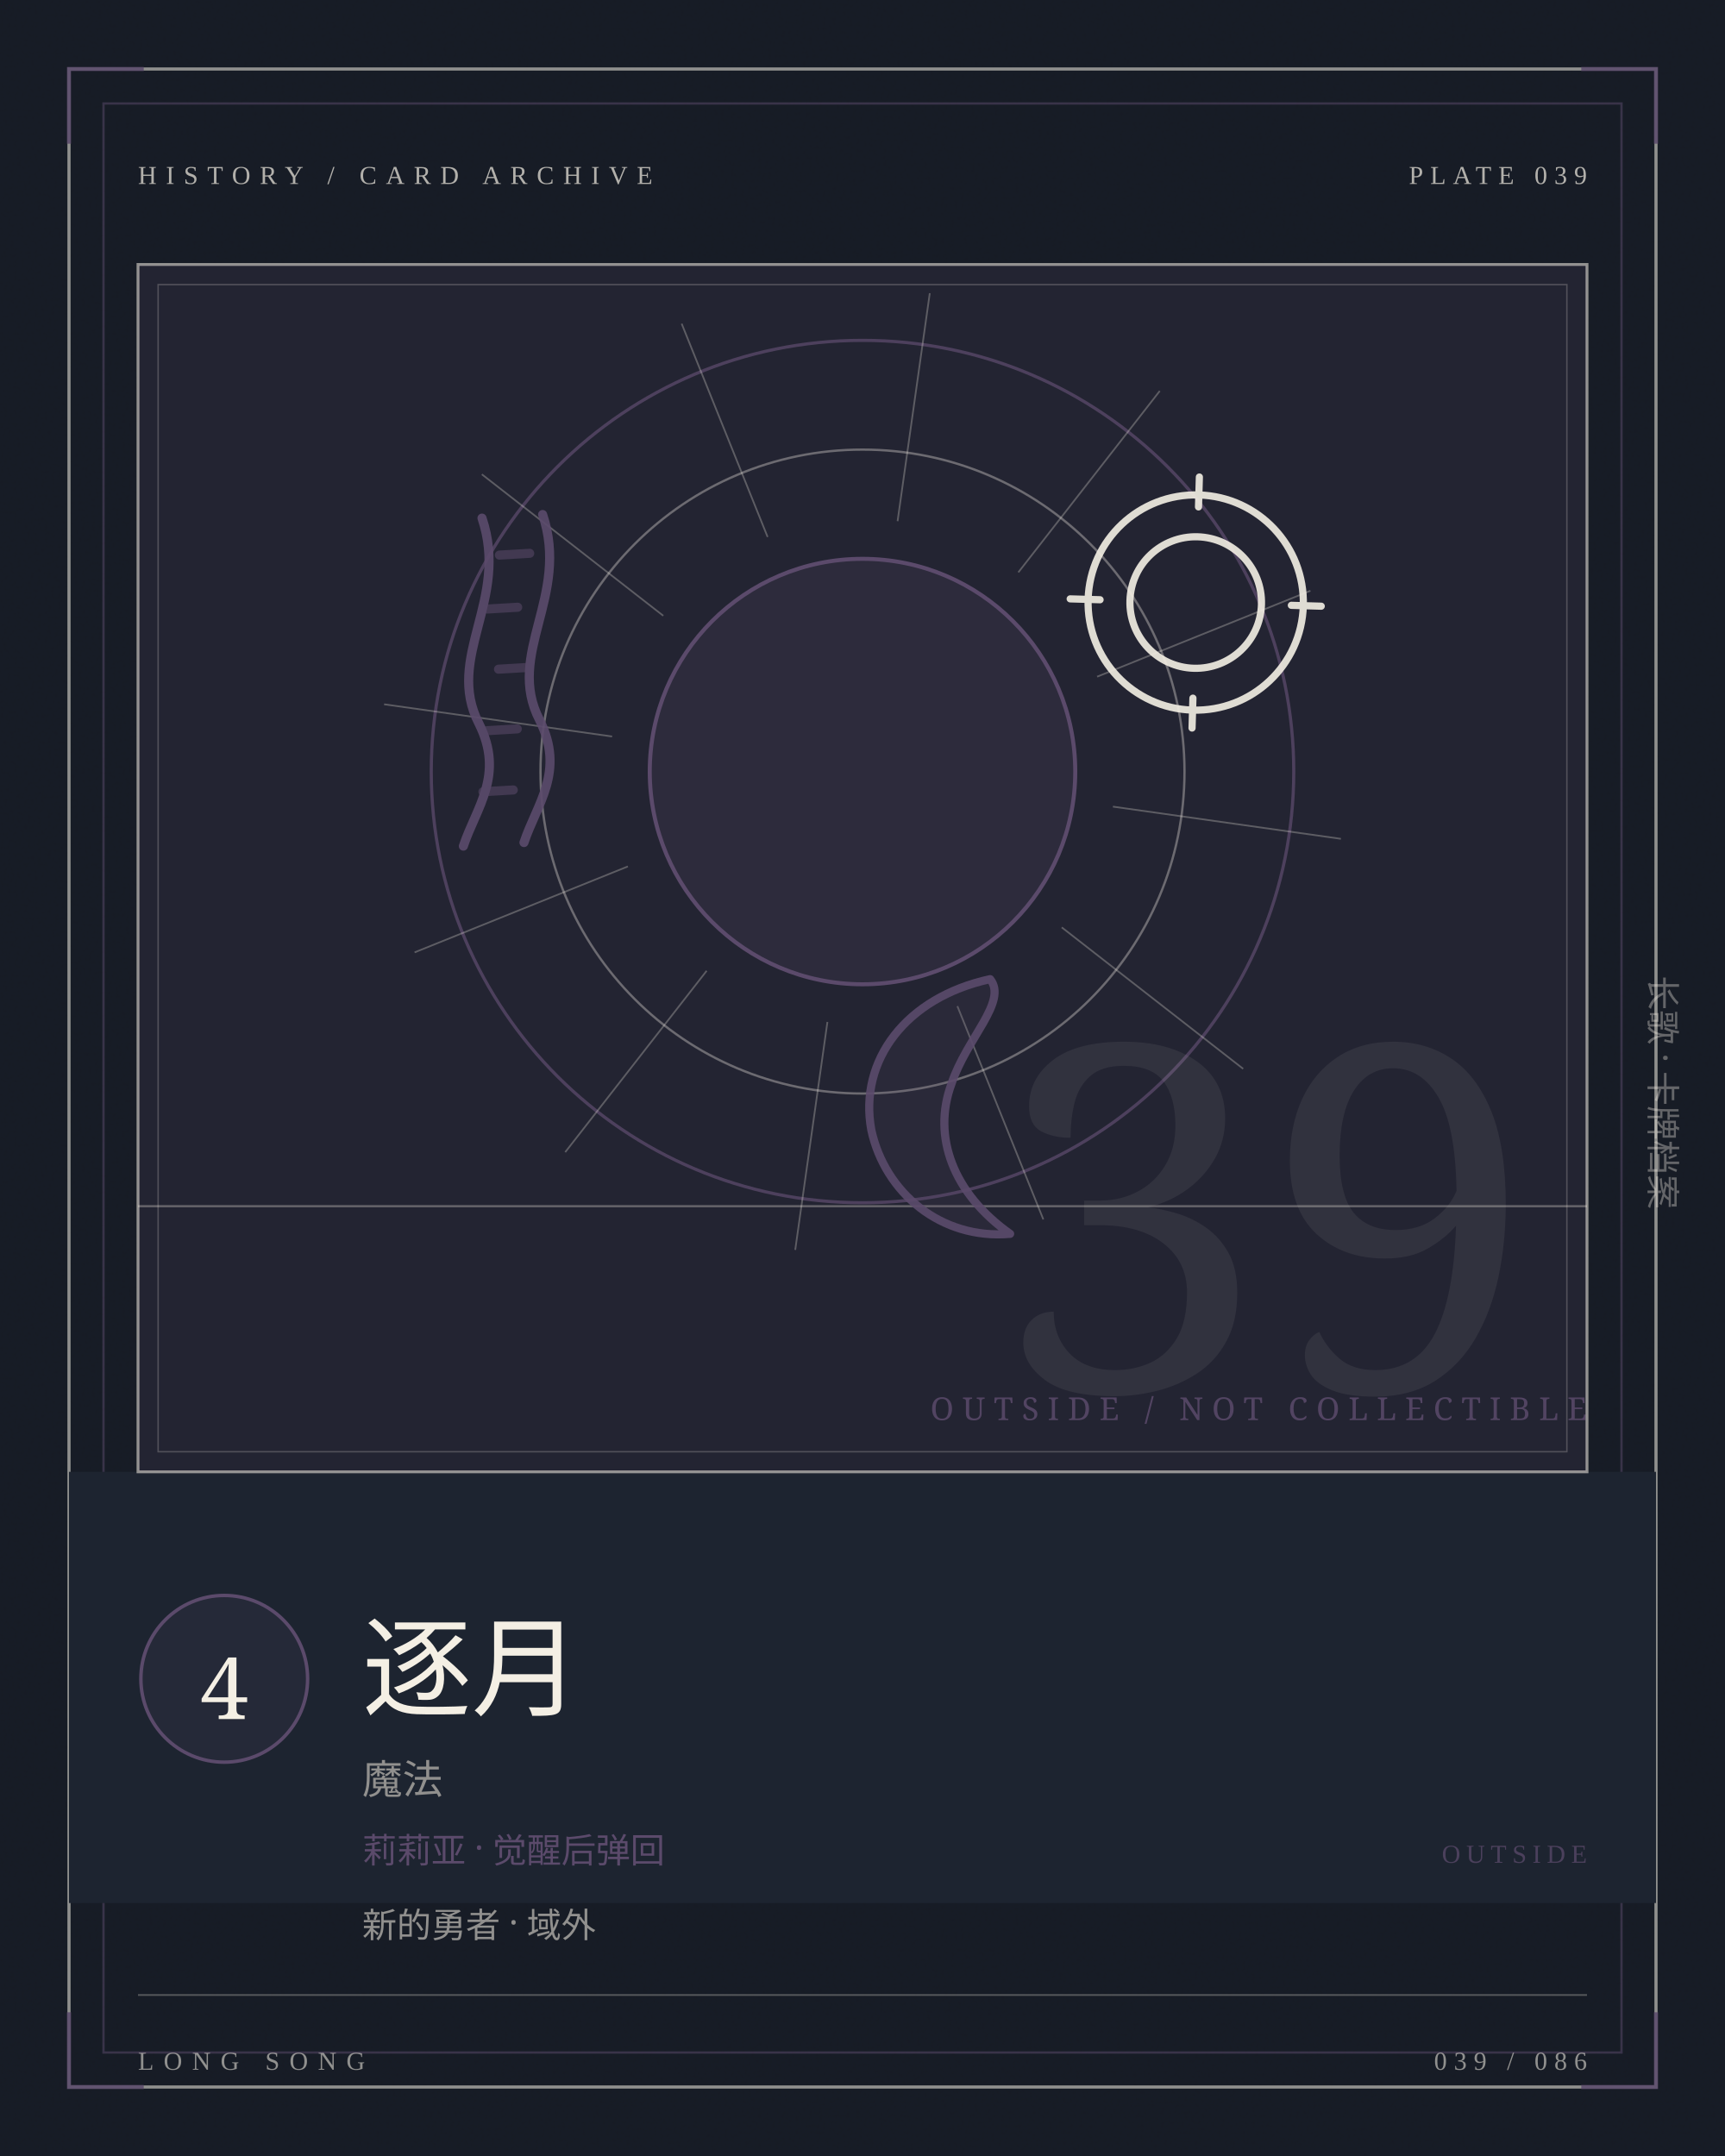
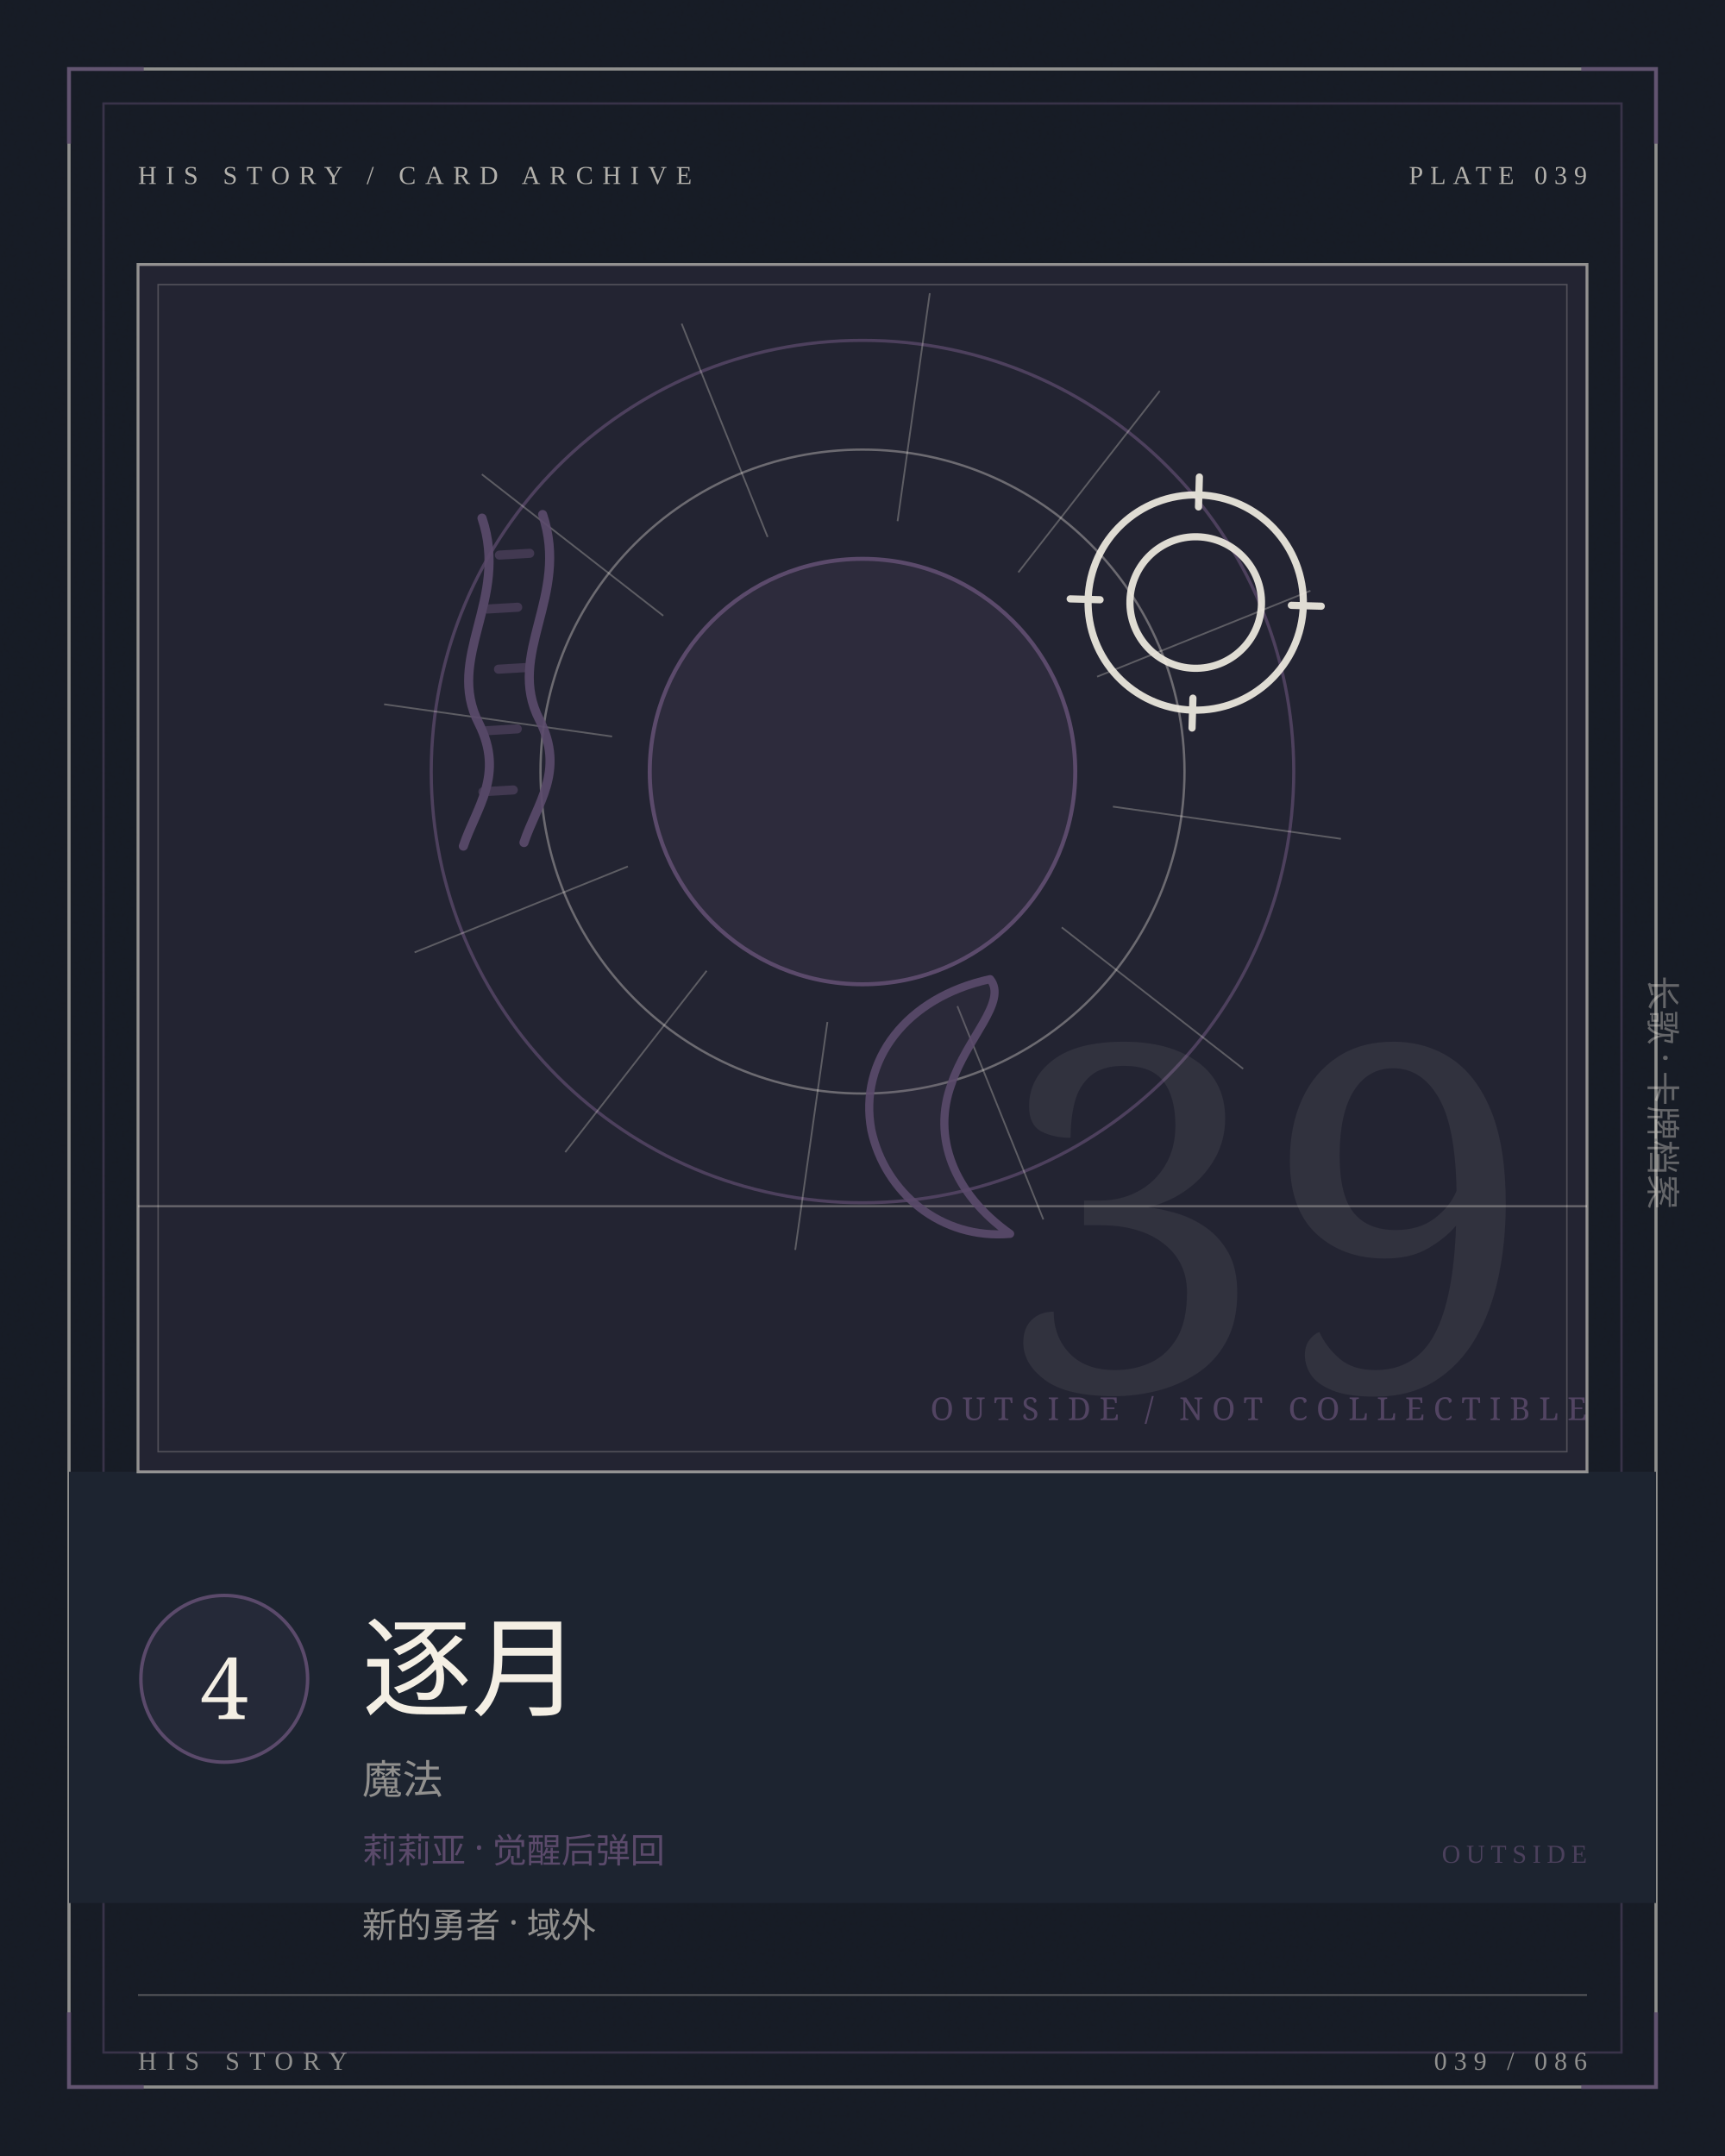
<svg xmlns="http://www.w3.org/2000/svg" width="600" height="750" viewBox="0 0 600 750">
  <defs>
    <clipPath id="artclip">
      <rect x="48" y="92" width="504" height="420" />
    </clipPath>
    <filter id="grain">
      <feTurbulence type="fractalNoise" baseFrequency="0.85" numOctaves="2" stitchTiles="stitch" />
      <feColorMatrix type="matrix" values="0 0 0 0 0  0 0 0 0 0  0 0 0 0 0  0 0 0 0.16 0" />
    </filter>
  </defs>
  <rect width="600" height="750" fill="#171c26" />
  <rect width="600" height="750" fill="#f4efe4" filter="url(#grain)" opacity=".16" />
  <rect x="24" y="24" width="552" height="702" fill="none" stroke="#f4efe4" stroke-width="1.1" opacity=".55" />
  <rect x="36" y="36" width="528" height="678" fill="none" stroke="#5b4a6b" stroke-width=".8" opacity=".5" />
  <path d="M24 50 V24 H50 M550 24 H576 V50 M576 700 V726 H550 M50 726 H24 V700" fill="none" stroke="#5b4a6b" stroke-width="1.4" opacity=".85" />
-   <text x="48" y="64" font-family="Georgia, Times New Roman, serif" font-size="9" fill="#f4efe4" text-anchor="start" letter-spacing="3.2" opacity="0.7">HISTORY / CARD ARCHIVE</text>
+   <text x="48" y="64" font-family="Georgia, Times New Roman, serif" font-size="9" fill="#f4efe4" text-anchor="start" letter-spacing="3.2" opacity="0.7">HIS STORY / CARD ARCHIVE</text>
  <text x="552" y="64" font-family="Georgia, Times New Roman, serif" font-size="9" fill="#f4efe4" text-anchor="end" letter-spacing="2.4" opacity="0.7">PLATE 039</text>
  <rect x="24" y="512" width="552" height="150" fill="#1d2430" />
  <g clip-path="url(#artclip)">
    <rect x="48" y="92" width="504" height="420" fill="#232432" />
    <g transform="translate(48 92)">
      <circle cx="252.0" cy="176.4" r="150" fill="none" stroke="#5b4a6b" stroke-width="1.1" opacity=".75" />
      <circle cx="252.0" cy="176.4" r="112" fill="none" stroke="#f4efe4" stroke-width=".8" opacity=".35" />
      <circle cx="252.0" cy="176.4" r="74" fill="#5b4a6b" opacity=".18" />
      <circle cx="252.0" cy="176.4" r="74" fill="none" stroke="#5b4a6b" stroke-width="1.4" />
      <line x1="339.1" y1="188.6" x2="418.4" y2="199.8" stroke="#f4efe4" stroke-width=".6" opacity=".28" />
      <line x1="321.3" y1="230.6" x2="384.4" y2="279.8" stroke="#f4efe4" stroke-width=".6" opacity=".28" />
      <line x1="285.0" y1="258.0" x2="314.9" y2="332.2" stroke="#f4efe4" stroke-width=".6" opacity=".28" />
      <line x1="239.8" y1="263.5" x2="228.6" y2="342.8" stroke="#f4efe4" stroke-width=".6" opacity=".28" />
      <line x1="197.8" y1="245.7" x2="148.6" y2="308.8" stroke="#f4efe4" stroke-width=".6" opacity=".28" />
      <line x1="170.4" y1="209.4" x2="96.2" y2="239.3" stroke="#f4efe4" stroke-width=".6" opacity=".28" />
      <line x1="164.9" y1="164.2" x2="85.6" y2="153.0" stroke="#f4efe4" stroke-width=".6" opacity=".28" />
      <line x1="182.7" y1="122.2" x2="119.6" y2="73.0" stroke="#f4efe4" stroke-width=".6" opacity=".28" />
      <line x1="219.0" y1="94.8" x2="189.1" y2="20.6" stroke="#f4efe4" stroke-width=".6" opacity=".28" />
      <line x1="264.2" y1="89.3" x2="275.4" y2="10.0" stroke="#f4efe4" stroke-width=".6" opacity=".28" />
      <line x1="306.2" y1="107.1" x2="355.4" y2="44.0" stroke="#f4efe4" stroke-width=".6" opacity=".28" />
      <line x1="333.6" y1="143.4" x2="407.8" y2="113.5" stroke="#f4efe4" stroke-width=".6" opacity=".28" />
      <line x1="0" y1="327.6" x2="504" y2="327.6" stroke="#f4efe4" stroke-width=".8" opacity=".3" />
    </g>
    <text x="552" y="494" font-family="Georgia,serif" font-size="11" letter-spacing="3" fill="#5b4a6b" text-anchor="end" opacity=".85">OUTSIDE / NOT COLLECTIBLE</text>
    <text x="534" y="484" font-family="Georgia, serif" font-size="168" fill="#f4efe4" opacity=".07" text-anchor="end">39</text>
    <g transform="translate(266.2 327.0) rotate(6.223102 59.0 59.0) scale(1.18)" color="#5b4a6b" opacity="0.9" fill="none" stroke="currentColor" stroke-width="2.4" stroke-linecap="round" stroke-linejoin="round">
      <path d="M62 10 C38 18 26 38 32 58 C38 76 56 88 76 84 C58 74 50 58 54 42 C57 28 68 16 62 10 Z" fill="currentColor" fill-opacity=".15" />
    </g>
    <g transform="translate(363.9 157.6) rotate(1.671381 52.0 52.0) scale(1.04)" color="#f4efe4" opacity="0.9" fill="none" stroke="currentColor" stroke-width="2.4" stroke-linecap="round" stroke-linejoin="round">
      <circle cx="50" cy="50" r="36" />
      <circle cx="50" cy="50" r="22" />
      <path d="M50 8 V18 M50 82 V92 M8 50 H18 M82 50 H92" />
    </g>
    <g transform="translate(118.1 168.8) rotate(-3.380015 66.0 66.0) scale(1.32)" color="#5b4a6b" opacity="0.9" fill="none" stroke="currentColor" stroke-width="2.4" stroke-linecap="round" stroke-linejoin="round">
      <path d="M40 8 C46 30 28 44 36 62 C42 76 34 84 30 94" />
      <path d="M56 8 C62 30 44 44 52 62 C58 76 50 84 46 94" />
      <path d="M44 18 H52 M40 32 H48 M42 48 H50 M38 64 H46 M36 80 H44" opacity=".6" />
    </g>
  </g>
  <rect x="48" y="92" width="504" height="420" fill="none" stroke="#f4efe4" stroke-width="1" opacity=".55" />
  <rect x="55" y="99" width="490" height="406" fill="none" stroke="#f4efe4" stroke-width=".5" opacity=".22" />
  <circle cx="78" cy="584" r="29" fill="#5b4a6b" opacity=".14" />
  <circle cx="78" cy="584" r="29" fill="none" stroke="#5b4a6b" stroke-width="1.2" />
  <text x="78" y="598" font-family="Georgia, serif" font-size="30" fill="#f4efe4" text-anchor="middle">4</text>
  <text x="126" y="594" font-family="Noto Serif SC, Songti SC, SimSun, serif" font-size="38" fill="#f4efe4" text-anchor="start" letter-spacing="0" opacity="1" font-weight="500">逐月</text>
  <text x="126" y="624" font-family="Noto Serif SC, Songti SC, SimSun, serif" font-size="14" fill="#91908e" text-anchor="start" letter-spacing="0" opacity="1" font-weight="400">魔法</text>
  <text x="126" y="648" font-family="Noto Serif SC, Songti SC, SimSun, serif" font-size="12" fill="#5b4a6b" text-anchor="start" letter-spacing="0" opacity="1" font-weight="400">莉莉亚 · 觉醒后弹回</text>
  <text x="126" y="674" font-family="Noto Serif SC, Songti SC, SimSun, serif" font-size="12" fill="#91908e" text-anchor="start" letter-spacing="0" opacity="1" font-weight="400">新的勇者 · 域外</text>
  <text x="552" y="648" font-family="Georgia, Times New Roman, serif" font-size="9" fill="#5b4a6b" text-anchor="end" letter-spacing="2" opacity="0.75">OUTSIDE</text>
  <text x="552" y="674" font-family="Georgia, Times New Roman, serif" font-size="9" fill="#91908e" text-anchor="end" letter-spacing="1.2" opacity="0.75" />
  <line x1="48" y1="694" x2="552" y2="694" stroke="#f4efe4" stroke-width=".6" opacity=".28" />
  <text x="574" y="380" font-family="Noto Serif SC, Songti SC, serif" font-size="12" fill="#f4efe4" opacity=".35" transform="rotate(90 574 380)" text-anchor="middle">长歌 · 卡牌档案</text>
-   <text x="48" y="720" font-family="Georgia, Times New Roman, serif" font-size="9" fill="#f4efe4" text-anchor="start" letter-spacing="3.4" opacity="0.55">LONG SONG</text>
+   <text x="48" y="720" font-family="Georgia, Times New Roman, serif" font-size="9" fill="#f4efe4" text-anchor="start" letter-spacing="3.4" opacity="0.55">HIS STORY</text>
  <text x="552" y="720" font-family="Georgia, Times New Roman, serif" font-size="9" fill="#f4efe4" text-anchor="end" letter-spacing="2.4" opacity="0.55">039 / 086</text>
</svg>
